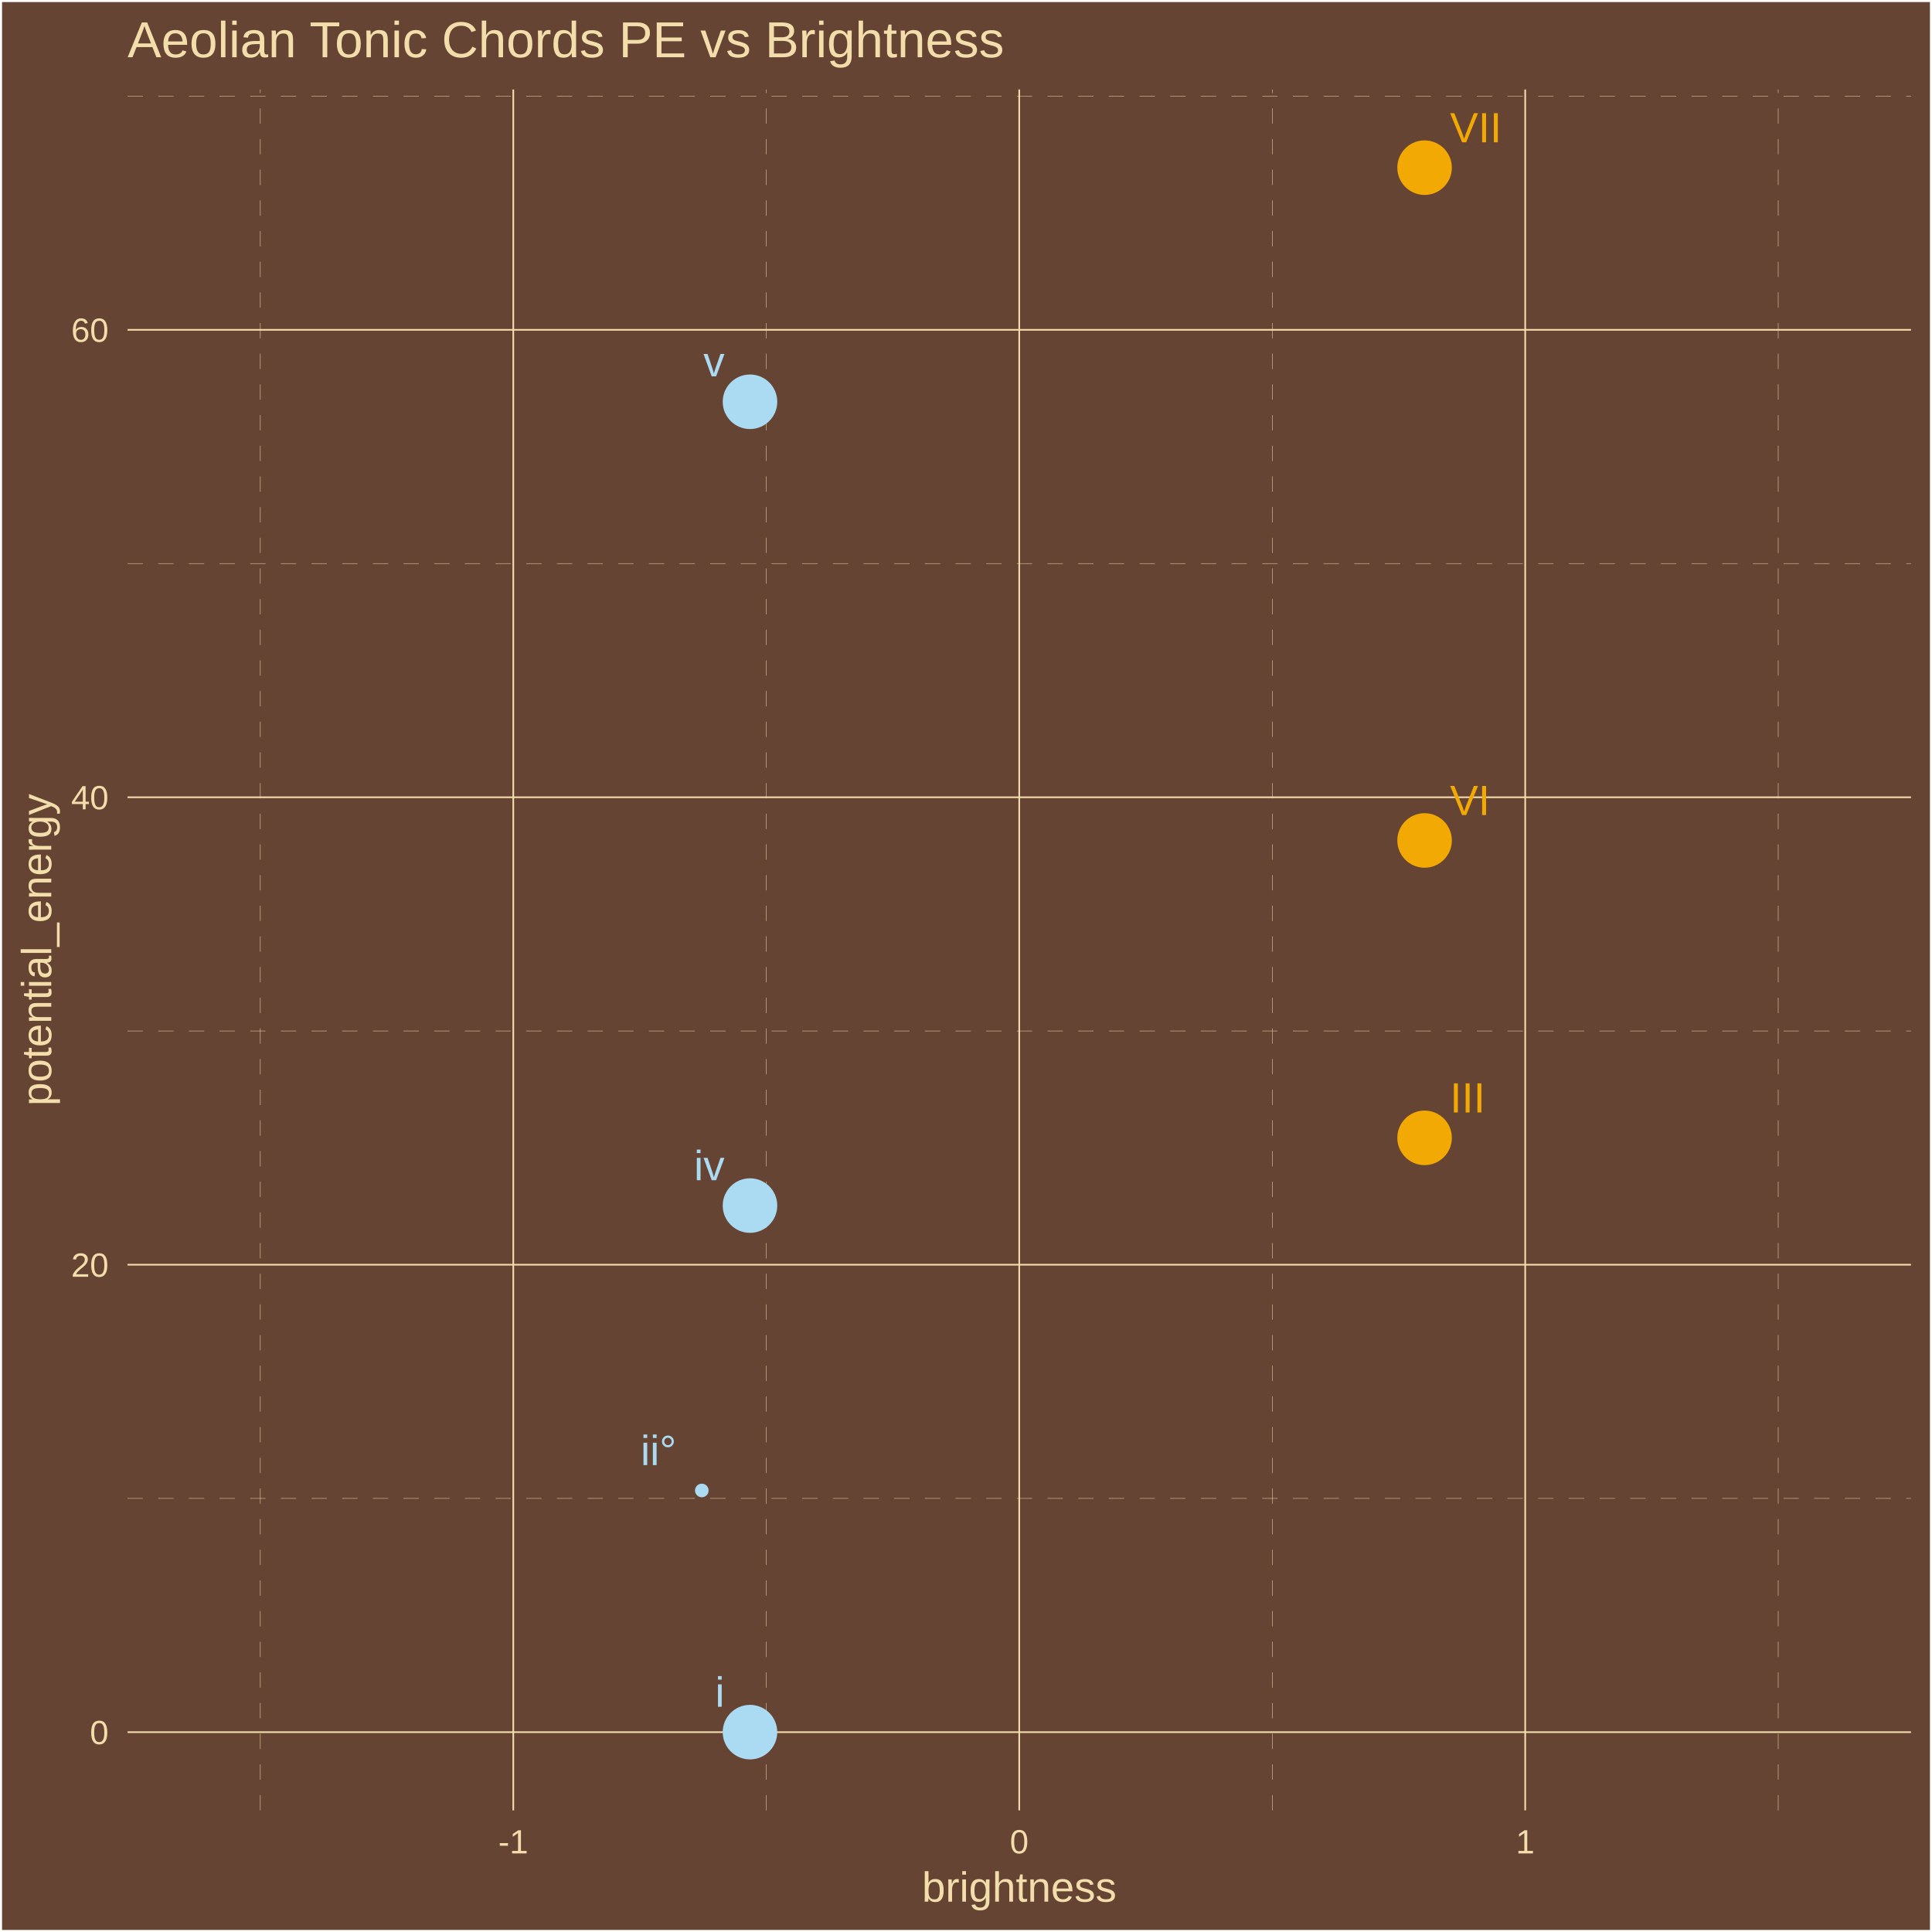
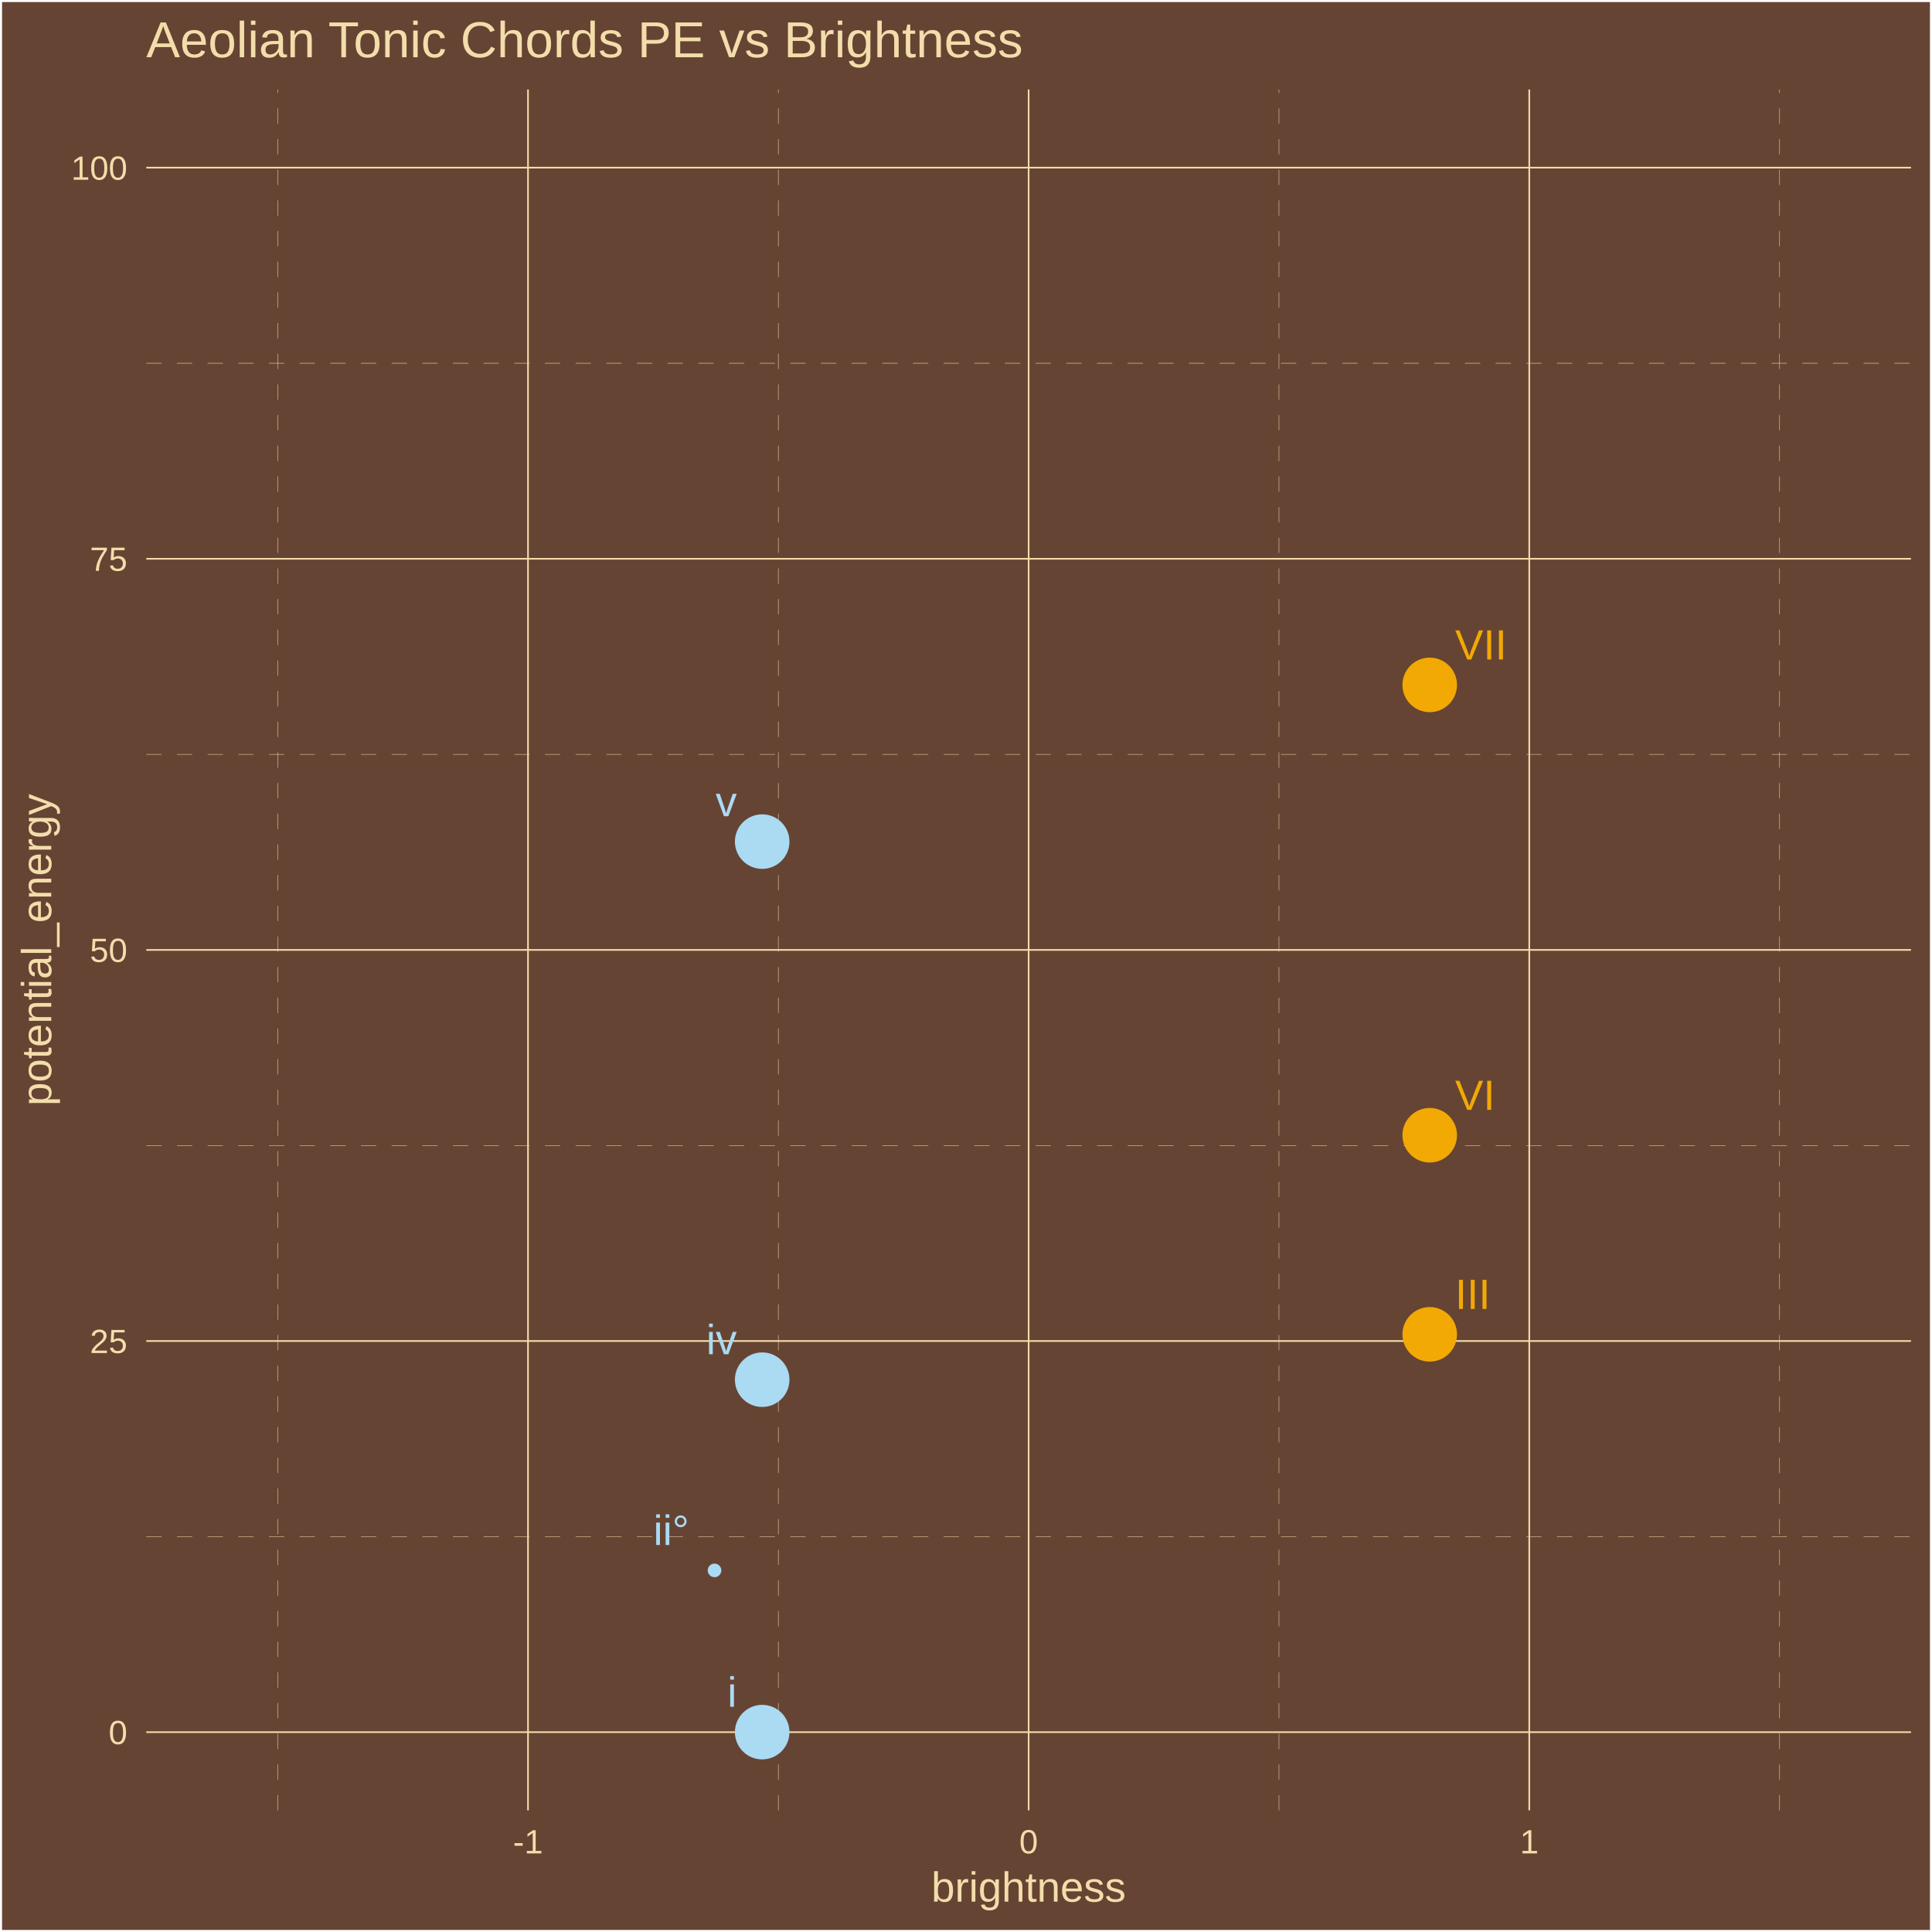
<svg xmlns="http://www.w3.org/2000/svg" class="svglite" width="504.00pt" height="504.00pt" viewBox="0 0 504.00 504.00">
  <defs>
    <style type="text/css">
    .svglite line, .svglite polyline, .svglite polygon, .svglite path, .svglite rect, .svglite circle {
      fill: none;
      stroke: #000000;
      stroke-linecap: round;
      stroke-linejoin: round;
      stroke-miterlimit: 10.00;
    }
    .svglite text {
      white-space: pre;
    }
  </style>
  </defs>
  <rect width="100%" height="100%" style="stroke: none; fill: #664433;" />
  <defs>
    <clipPath id="cpMC4wMHw1MDQuMDB8MC4wMHw1MDQuMDA=">
      <rect x="0.00" y="0.00" width="504.00" height="504.00" />
    </clipPath>
  </defs>
  <g clip-path="url(#cpMC4wMHw1MDQuMDB8MC4wMHw1MDQuMDA=)">
    <rect x="0.00" y="0" width="504.00" height="504.00" style="stroke-width: 1.07; stroke: #FFFFFF; fill: #664433;" />
  </g>
  <defs>
-     <clipPath id="cpMzMuMjd8NDk4LjUyfDIzLjM0fDQ3Mi4yNw==">
-       <rect x="33.27" y="23.34" width="465.25" height="448.93" />
+     <clipPath id="cpMzguMTZ8NDk4LjUyfDIzLjM0fDQ3Mi4yNw==">
+       <rect x="38.16" y="23.34" width="460.36" height="448.93" />
    </clipPath>
  </defs>
-   <g clip-path="url(#cpMzMuMjd8NDk4LjUyfDIzLjM0fDQ3Mi4yNw==)">
-     <rect x="33.27" y="23.34" width="465.25" height="448.93" style="stroke-width: 1.07; stroke: none; fill: #664433;" />
-     <polyline points="33.27,390.89 498.52,390.89 " style="stroke-width: 0.11; stroke: #F3DDAB; stroke-dasharray: 4.00,4.00; stroke-linecap: butt;" />
-     <polyline points="33.27,268.95 498.52,268.95 " style="stroke-width: 0.11; stroke: #F3DDAB; stroke-dasharray: 4.00,4.00; stroke-linecap: butt;" />
-     <polyline points="33.27,147.01 498.52,147.01 " style="stroke-width: 0.11; stroke: #F3DDAB; stroke-dasharray: 4.00,4.00; stroke-linecap: butt;" />
-     <polyline points="33.27,25.07 498.52,25.07 " style="stroke-width: 0.11; stroke: #F3DDAB; stroke-dasharray: 4.00,4.00; stroke-linecap: butt;" />
-     <polyline points="67.91,472.27 67.91,23.34 " style="stroke-width: 0.11; stroke: #F3DDAB; stroke-dasharray: 4.00,4.00; stroke-linecap: butt;" />
-     <polyline points="199.90,472.27 199.90,23.34 " style="stroke-width: 0.11; stroke: #F3DDAB; stroke-dasharray: 4.00,4.00; stroke-linecap: butt;" />
-     <polyline points="331.89,472.27 331.89,23.34 " style="stroke-width: 0.11; stroke: #F3DDAB; stroke-dasharray: 4.00,4.00; stroke-linecap: butt;" />
-     <polyline points="463.88,472.27 463.88,23.34 " style="stroke-width: 0.11; stroke: #F3DDAB; stroke-dasharray: 4.00,4.00; stroke-linecap: butt;" />
-     <polyline points="33.27,451.86 498.52,451.86 " style="stroke-width: 0.43; stroke: #F3DDAB; stroke-linecap: butt;" />
-     <polyline points="33.27,329.92 498.52,329.92 " style="stroke-width: 0.43; stroke: #F3DDAB; stroke-linecap: butt;" />
-     <polyline points="33.27,207.98 498.52,207.98 " style="stroke-width: 0.43; stroke: #F3DDAB; stroke-linecap: butt;" />
-     <polyline points="33.27,86.04 498.52,86.04 " style="stroke-width: 0.43; stroke: #F3DDAB; stroke-linecap: butt;" />
-     <polyline points="133.90,472.27 133.90,23.34 " style="stroke-width: 0.43; stroke: #F3DDAB; stroke-linecap: butt;" />
-     <polyline points="265.89,472.27 265.89,23.34 " style="stroke-width: 0.43; stroke: #F3DDAB; stroke-linecap: butt;" />
-     <polyline points="397.88,472.27 397.88,23.34 " style="stroke-width: 0.43; stroke: #F3DDAB; stroke-linecap: butt;" />
-     <circle cx="195.65" cy="451.86" r="6.76" style="stroke-width: 0.71; stroke: #ABDAF3; fill: #ABDAF3;" />
-     <circle cx="183.08" cy="388.82" r="1.42" style="stroke-width: 0.71; stroke: #ABDAF3; fill: #ABDAF3;" />
-     <circle cx="371.63" cy="296.83" r="6.76" style="stroke-width: 0.71; stroke: #F3A904; fill: #F3A904;" />
-     <circle cx="195.65" cy="314.50" r="6.76" style="stroke-width: 0.71; stroke: #ABDAF3; fill: #ABDAF3;" />
-     <circle cx="195.65" cy="104.81" r="6.76" style="stroke-width: 0.71; stroke: #ABDAF3; fill: #ABDAF3;" />
-     <circle cx="371.63" cy="219.25" r="6.76" style="stroke-width: 0.71; stroke: #F3A904; fill: #F3A904;" />
-     <circle cx="371.63" cy="43.74" r="6.76" style="stroke-width: 0.71; stroke: #F3A904; fill: #F3A904;" />
-     <polygon points="180.96,451.86 193.49,451.86 193.40,451.86 193.75,451.84 194.09,451.77 194.41,451.65 194.71,451.48 194.98,451.26 195.21,451.00 195.40,450.70 195.54,450.38 195.62,450.05 195.65,449.70 195.65,449.70 195.65,431.71 195.65,431.71 195.62,431.36 195.54,431.02 195.40,430.70 195.21,430.41 194.98,430.15 194.71,429.93 194.41,429.76 194.09,429.63 193.75,429.56 193.49,429.55 180.96,429.55 181.22,429.56 180.87,429.55 180.53,429.59 180.19,429.69 179.88,429.84 179.59,430.03 179.34,430.28 179.13,430.55 178.97,430.86 178.86,431.19 178.81,431.53 178.80,431.71 178.80,449.70 178.81,449.53 178.81,449.87 178.86,450.22 178.97,450.55 179.13,450.85 179.34,451.13 179.59,451.37 179.88,451.57 180.19,451.72 180.53,451.82 180.87,451.86 " style="stroke-width: nan; stroke: none;" />
-     <text x="189.02" y="445.24" text-anchor="end" style="font-size: 11.04px;fill: #ABDAF3; font-family: &quot;Arial&quot;;" textLength="2.45px" lengthAdjust="spacingAndGlyphs">i</text>
-     <polygon points="161.53,388.82 180.92,388.82 180.83,388.82 181.18,388.81 181.52,388.74 181.84,388.62 182.14,388.44 182.41,388.22 182.64,387.96 182.83,387.67 182.97,387.35 183.05,387.01 183.08,386.66 183.08,386.66 183.08,368.67 183.08,368.67 183.05,368.33 182.97,367.99 182.83,367.67 182.64,367.37 182.41,367.11 182.14,366.89 181.84,366.72 181.52,366.60 181.18,366.53 180.92,366.51 161.53,366.51 161.79,366.53 161.44,366.51 161.10,366.56 160.76,366.65 160.45,366.80 160.16,367.00 159.91,367.24 159.70,367.52 159.54,367.83 159.43,368.16 159.37,368.50 159.37,368.67 159.37,386.66 159.37,386.49 159.37,386.84 159.43,387.18 159.54,387.51 159.70,387.82 159.91,388.10 160.16,388.34 160.45,388.54 160.76,388.68 161.10,388.78 161.44,388.82 " style="stroke-width: nan; stroke: none;" />
-     <text x="176.45" y="382.20" text-anchor="end" style="font-size: 11.04px;fill: #ABDAF3; font-family: &quot;Arial&quot;;" textLength="9.31px" lengthAdjust="spacingAndGlyphs">ii°</text>
-     <polygon points="373.79,296.83 393.07,296.83 392.99,296.83 393.34,296.82 393.68,296.75 394.00,296.62 394.30,296.45 394.57,296.23 394.80,295.97 394.99,295.68 395.12,295.36 395.21,295.02 395.23,294.67 395.23,294.67 395.23,276.68 395.23,276.68 395.21,276.33 395.12,276.00 394.99,275.68 394.80,275.38 394.57,275.12 394.30,274.90 394.00,274.73 393.68,274.61 393.34,274.54 393.07,274.52 373.79,274.52 374.05,274.54 373.71,274.52 373.36,274.56 373.03,274.66 372.71,274.81 372.43,275.01 372.18,275.25 371.97,275.53 371.81,275.83 371.70,276.16 371.64,276.51 371.63,276.68 371.63,294.67 371.64,294.50 371.64,294.85 371.70,295.19 371.81,295.52 371.97,295.83 372.18,296.11 372.43,296.35 372.71,296.54 373.03,296.69 373.36,296.79 373.71,296.83 " style="stroke-width: nan; stroke: none;" />
-     <text x="378.26" y="290.21" style="font-size: 11.04px;fill: #F3A904; font-family: &quot;Arial&quot;;" textLength="9.20px" lengthAdjust="spacingAndGlyphs">III</text>
-     <polygon points="175.44,314.50 193.49,314.50 193.40,314.50 193.75,314.49 194.09,314.42 194.41,314.29 194.71,314.12 194.98,313.90 195.21,313.64 195.40,313.35 195.54,313.03 195.62,312.69 195.65,312.34 195.65,312.34 195.65,294.35 195.65,294.35 195.62,294.00 195.54,293.67 195.40,293.35 195.21,293.05 194.98,292.79 194.71,292.57 194.41,292.40 194.09,292.27 193.75,292.21 193.49,292.19 175.44,292.19 175.70,292.21 175.36,292.19 175.01,292.23 174.68,292.33 174.36,292.48 174.08,292.68 173.83,292.92 173.62,293.20 173.46,293.50 173.35,293.83 173.29,294.18 173.28,294.35 173.28,312.34 173.29,312.17 173.29,312.52 173.35,312.86 173.46,313.19 173.62,313.50 173.83,313.77 174.08,314.02 174.36,314.21 174.68,314.36 175.01,314.46 175.36,314.50 " style="stroke-width: nan; stroke: none;" />
-     <text x="189.02" y="307.88" text-anchor="end" style="font-size: 11.04px;fill: #ABDAF3; font-family: &quot;Arial&quot;;" textLength="7.96px" lengthAdjust="spacingAndGlyphs">iv</text>
-     <polygon points="177.89,104.81 193.49,104.81 193.40,104.81 193.75,104.79 194.09,104.72 194.41,104.60 194.71,104.42 194.98,104.20 195.21,103.94 195.40,103.65 195.54,103.33 195.62,102.99 195.65,102.65 195.65,102.65 195.65,84.65 195.65,84.65 195.62,84.31 195.54,83.97 195.40,83.65 195.21,83.36 194.98,83.10 194.71,82.88 194.41,82.70 194.09,82.58 193.75,82.51 193.49,82.49 177.89,82.49 178.15,82.51 177.81,82.50 177.46,82.54 177.13,82.63 176.81,82.78 176.53,82.98 176.28,83.22 176.07,83.50 175.91,83.81 175.80,84.14 175.74,84.48 175.73,84.65 175.73,102.65 175.74,102.47 175.74,102.82 175.80,103.16 175.91,103.49 176.07,103.80 176.28,104.08 176.53,104.32 176.81,104.52 177.13,104.67 177.46,104.76 177.81,104.81 " style="stroke-width: nan; stroke: none;" />
-     <text x="189.02" y="98.18" text-anchor="end" style="font-size: 11.04px;fill: #ABDAF3; font-family: &quot;Arial&quot;;" textLength="5.52px" lengthAdjust="spacingAndGlyphs">v</text>
-     <polygon points="373.79,219.25 394.30,219.25 394.21,219.24 394.56,219.23 394.90,219.16 395.22,219.04 395.53,218.86 395.80,218.64 396.03,218.38 396.21,218.09 396.35,217.77 396.43,217.43 396.46,217.09 396.46,217.09 396.46,199.09 396.46,199.09 396.43,198.75 396.35,198.41 396.21,198.09 396.03,197.80 395.80,197.54 395.53,197.32 395.22,197.14 394.90,197.02 394.56,196.95 394.30,196.93 373.79,196.93 374.05,196.95 373.71,196.93 373.36,196.98 373.03,197.07 372.71,197.22 372.43,197.42 372.18,197.66 371.97,197.94 371.81,198.25 371.70,198.58 371.64,198.92 371.63,199.09 371.63,217.09 371.64,216.91 371.64,217.26 371.70,217.60 371.81,217.93 371.97,218.24 372.18,218.52 372.43,218.76 372.71,218.96 373.03,219.11 373.36,219.20 373.71,219.24 " style="stroke-width: nan; stroke: none;" />
-     <text x="378.26" y="212.62" style="font-size: 11.04px;fill: #F3A904; font-family: &quot;Arial&quot;;" textLength="10.43px" lengthAdjust="spacingAndGlyphs">VI</text>
-     <polygon points="373.79,43.74 397.37,43.74 397.28,43.74 397.63,43.73 397.97,43.66 398.29,43.53 398.59,43.36 398.86,43.14 399.09,42.88 399.28,42.59 399.41,42.27 399.50,41.93 399.53,41.58 399.53,41.58 399.53,23.59 399.53,23.59 399.50,23.24 399.41,22.90 399.28,22.59 399.09,22.29 398.86,22.03 398.59,21.81 398.29,21.64 397.97,21.51 397.63,21.44 397.37,21.43 373.79,21.43 374.05,21.44 373.71,21.43 373.36,21.47 373.03,21.57 372.71,21.72 372.43,21.92 372.18,22.16 371.97,22.43 371.81,22.74 371.70,23.07 371.64,23.42 371.63,23.59 371.63,41.58 371.64,41.41 371.64,41.76 371.70,42.10 371.81,42.43 371.97,42.74 372.18,43.01 372.43,43.25 372.71,43.45 373.03,43.60 373.36,43.70 373.71,43.74 " style="stroke-width: nan; stroke: none;" />
-     <text x="378.26" y="37.12" style="font-size: 11.04px;fill: #F3A904; font-family: &quot;Arial&quot;;" textLength="13.49px" lengthAdjust="spacingAndGlyphs">VII</text>
+   <g clip-path="url(#cpMzguMTZ8NDk4LjUyfDIzLjM0fDQ3Mi4yNw==)">
+     <rect x="38.16" y="23.34" width="460.36" height="448.93" style="stroke-width: 1.07; stroke: none; fill: #664433;" />
+     <polyline points="38.16,400.85 498.52,400.85 " style="stroke-width: 0.11; stroke: #F3DDAB; stroke-dasharray: 4.00,4.00; stroke-linecap: butt;" />
+     <polyline points="38.16,298.82 498.52,298.82 " style="stroke-width: 0.11; stroke: #F3DDAB; stroke-dasharray: 4.00,4.00; stroke-linecap: butt;" />
+     <polyline points="38.16,196.79 498.52,196.79 " style="stroke-width: 0.11; stroke: #F3DDAB; stroke-dasharray: 4.00,4.00; stroke-linecap: butt;" />
+     <polyline points="38.16,94.76 498.52,94.76 " style="stroke-width: 0.11; stroke: #F3DDAB; stroke-dasharray: 4.00,4.00; stroke-linecap: butt;" />
+     <polyline points="72.44,472.27 72.44,23.34 " style="stroke-width: 0.11; stroke: #F3DDAB; stroke-dasharray: 4.00,4.00; stroke-linecap: butt;" />
+     <polyline points="203.04,472.27 203.04,23.34 " style="stroke-width: 0.11; stroke: #F3DDAB; stroke-dasharray: 4.00,4.00; stroke-linecap: butt;" />
+     <polyline points="333.64,472.27 333.64,23.34 " style="stroke-width: 0.11; stroke: #F3DDAB; stroke-dasharray: 4.00,4.00; stroke-linecap: butt;" />
+     <polyline points="464.24,472.27 464.24,23.34 " style="stroke-width: 0.11; stroke: #F3DDAB; stroke-dasharray: 4.00,4.00; stroke-linecap: butt;" />
+     <polyline points="38.16,451.86 498.52,451.86 " style="stroke-width: 0.43; stroke: #F3DDAB; stroke-linecap: butt;" />
+     <polyline points="38.16,349.83 498.52,349.83 " style="stroke-width: 0.43; stroke: #F3DDAB; stroke-linecap: butt;" />
+     <polyline points="38.16,247.80 498.52,247.80 " style="stroke-width: 0.43; stroke: #F3DDAB; stroke-linecap: butt;" />
+     <polyline points="38.16,145.77 498.52,145.77 " style="stroke-width: 0.43; stroke: #F3DDAB; stroke-linecap: butt;" />
+     <polyline points="38.16,43.74 498.52,43.74 " style="stroke-width: 0.43; stroke: #F3DDAB; stroke-linecap: butt;" />
+     <polyline points="137.74,472.27 137.74,23.34 " style="stroke-width: 0.43; stroke: #F3DDAB; stroke-linecap: butt;" />
+     <polyline points="268.34,472.27 268.34,23.34 " style="stroke-width: 0.43; stroke: #F3DDAB; stroke-linecap: butt;" />
+     <polyline points="398.94,472.27 398.94,23.34 " style="stroke-width: 0.43; stroke: #F3DDAB; stroke-linecap: butt;" />
+     <circle cx="198.83" cy="451.86" r="6.76" style="stroke-width: 0.71; stroke: #ABDAF3; fill: #ABDAF3;" />
+     <circle cx="186.40" cy="409.67" r="1.42" style="stroke-width: 0.71; stroke: #ABDAF3; fill: #ABDAF3;" />
+     <circle cx="372.97" cy="348.09" r="6.76" style="stroke-width: 0.71; stroke: #F3A904; fill: #F3A904;" />
+     <circle cx="198.83" cy="359.92" r="6.76" style="stroke-width: 0.71; stroke: #ABDAF3; fill: #ABDAF3;" />
+     <circle cx="198.83" cy="219.55" r="6.76" style="stroke-width: 0.71; stroke: #ABDAF3; fill: #ABDAF3;" />
+     <circle cx="372.97" cy="296.15" r="6.76" style="stroke-width: 0.71; stroke: #F3A904; fill: #F3A904;" />
+     <circle cx="372.97" cy="178.67" r="6.76" style="stroke-width: 0.71; stroke: #F3A904; fill: #F3A904;" />
+     <polygon points="184.15,451.86 196.67,451.86 196.59,451.86 196.94,451.84 197.28,451.77 197.60,451.65 197.90,451.48 198.17,451.26 198.40,451.00 198.59,450.70 198.72,450.38 198.81,450.05 198.83,449.70 198.83,449.70 198.83,431.71 198.83,431.71 198.81,431.36 198.72,431.02 198.59,430.70 198.40,430.41 198.17,430.15 197.90,429.93 197.60,429.76 197.28,429.63 196.94,429.56 196.67,429.55 184.15,429.55 184.41,429.56 184.06,429.55 183.71,429.59 183.38,429.69 183.07,429.84 182.78,430.03 182.53,430.28 182.32,430.55 182.16,430.86 182.05,431.19 181.99,431.53 181.99,431.71 181.99,449.70 181.99,449.53 181.99,449.87 182.05,450.22 182.16,450.55 182.32,450.85 182.53,451.13 182.78,451.37 183.07,451.57 183.38,451.72 183.71,451.82 184.06,451.86 " style="stroke-width: nan; stroke: none;" />
+     <text x="192.21" y="445.24" text-anchor="end" style="font-size: 11.04px;fill: #ABDAF3; font-family: &quot;Arial&quot;;" textLength="2.45px" lengthAdjust="spacingAndGlyphs">i</text>
+     <polygon points="164.85,409.67 184.24,409.67 184.15,409.66 184.50,409.65 184.84,409.58 185.16,409.46 185.46,409.28 185.73,409.06 185.96,408.80 186.15,408.51 186.29,408.19 186.37,407.85 186.40,407.51 186.40,407.51 186.40,389.51 186.40,389.51 186.37,389.17 186.29,388.83 186.15,388.51 185.96,388.22 185.73,387.96 185.46,387.74 185.16,387.56 184.84,387.44 184.50,387.37 184.24,387.35 164.85,387.35 165.11,387.37 164.76,387.35 164.42,387.40 164.08,387.49 163.77,387.64 163.48,387.84 163.23,388.08 163.02,388.36 162.86,388.67 162.75,389.00 162.69,389.34 162.69,389.51 162.69,407.51 162.69,407.33 162.69,407.68 162.75,408.02 162.86,408.35 163.02,408.66 163.23,408.94 163.48,409.18 163.77,409.38 164.08,409.53 164.42,409.62 164.76,409.66 " style="stroke-width: nan; stroke: none;" />
+     <text x="179.77" y="403.04" text-anchor="end" style="font-size: 11.04px;fill: #ABDAF3; font-family: &quot;Arial&quot;;" textLength="9.31px" lengthAdjust="spacingAndGlyphs">ii°</text>
+     <polygon points="375.13,348.09 394.41,348.09 394.32,348.09 394.67,348.07 395.01,348.00 395.34,347.88 395.64,347.71 395.91,347.49 396.14,347.23 396.32,346.93 396.46,346.61 396.54,346.27 396.57,345.93 396.57,345.93 396.57,327.94 396.57,327.94 396.54,327.59 396.46,327.25 396.32,326.93 396.14,326.64 395.91,326.38 395.64,326.16 395.34,325.98 395.01,325.86 394.67,325.79 394.41,325.78 375.13,325.78 375.39,325.79 375.04,325.78 374.70,325.82 374.36,325.92 374.05,326.06 373.76,326.26 373.51,326.50 373.30,326.78 373.14,327.09 373.03,327.42 372.98,327.76 372.97,327.94 372.97,345.93 372.98,345.75 372.98,346.10 373.03,346.45 373.14,346.78 373.30,347.08 373.51,347.36 373.76,347.60 374.05,347.80 374.36,347.95 374.70,348.04 375.04,348.09 " style="stroke-width: nan; stroke: none;" />
+     <text x="379.59" y="341.46" style="font-size: 11.04px;fill: #F3A904; font-family: &quot;Arial&quot;;" textLength="9.20px" lengthAdjust="spacingAndGlyphs">III</text>
+     <polygon points="178.63,359.92 196.67,359.92 196.59,359.91 196.94,359.90 197.28,359.83 197.60,359.71 197.90,359.53 198.17,359.31 198.40,359.05 198.59,358.76 198.72,358.44 198.81,358.10 198.83,357.76 198.83,357.76 198.83,339.76 198.83,339.76 198.81,339.42 198.72,339.08 198.59,338.76 198.40,338.47 198.17,338.21 197.90,337.99 197.60,337.81 197.28,337.69 196.94,337.62 196.67,337.60 178.63,337.60 178.89,337.62 178.54,337.60 178.20,337.65 177.87,337.74 177.55,337.89 177.27,338.09 177.01,338.33 176.81,338.61 176.64,338.92 176.53,339.25 176.48,339.59 176.47,339.76 176.47,357.76 176.48,357.58 176.48,357.93 176.53,358.27 176.64,358.60 176.81,358.91 177.01,359.19 177.27,359.43 177.55,359.63 177.87,359.78 178.20,359.87 178.54,359.91 " style="stroke-width: nan; stroke: none;" />
+     <text x="192.21" y="353.29" text-anchor="end" style="font-size: 11.04px;fill: #ABDAF3; font-family: &quot;Arial&quot;;" textLength="7.96px" lengthAdjust="spacingAndGlyphs">iv</text>
+     <polygon points="181.08,219.55 196.67,219.55 196.59,219.55 196.94,219.53 197.28,219.47 197.60,219.34 197.90,219.17 198.17,218.95 198.40,218.69 198.59,218.39 198.72,218.07 198.81,217.74 198.83,217.39 198.83,217.39 198.83,199.40 198.83,199.40 198.81,199.05 198.72,198.71 198.59,198.39 198.40,198.10 198.17,197.84 197.90,197.62 197.60,197.45 197.28,197.32 196.94,197.25 196.67,197.24 181.08,197.24 181.34,197.25 180.99,197.24 180.65,197.28 180.31,197.38 180.00,197.53 179.71,197.72 179.46,197.97 179.25,198.24 179.09,198.55 178.98,198.88 178.93,199.22 178.92,199.40 178.92,217.39 178.93,217.22 178.93,217.56 178.98,217.91 179.09,218.24 179.25,218.54 179.46,218.82 179.71,219.06 180.00,219.26 180.31,219.41 180.65,219.51 180.99,219.55 " style="stroke-width: nan; stroke: none;" />
+     <text x="192.21" y="212.93" text-anchor="end" style="font-size: 11.04px;fill: #ABDAF3; font-family: &quot;Arial&quot;;" textLength="5.52px" lengthAdjust="spacingAndGlyphs">v</text>
+     <polygon points="375.13,296.15 395.63,296.15 395.55,296.15 395.89,296.14 396.24,296.07 396.56,295.94 396.86,295.77 397.13,295.55 397.36,295.29 397.55,295.00 397.68,294.68 397.77,294.34 397.79,293.99 397.79,293.99 397.79,276.00 397.79,276.00 397.77,275.65 397.68,275.32 397.55,275.00 397.36,274.70 397.13,274.44 396.86,274.22 396.56,274.05 396.24,273.93 395.89,273.86 395.63,273.84 375.13,273.84 375.39,273.86 375.04,273.84 374.70,273.88 374.36,273.98 374.05,274.13 373.76,274.33 373.51,274.57 373.30,274.85 373.14,275.15 373.03,275.48 372.98,275.83 372.97,276.00 372.97,293.99 372.98,293.82 372.98,294.17 373.03,294.51 373.14,294.84 373.30,295.15 373.51,295.43 373.76,295.67 374.05,295.86 374.36,296.01 374.70,296.11 375.04,296.15 " style="stroke-width: nan; stroke: none;" />
+     <text x="379.59" y="289.53" style="font-size: 11.04px;fill: #F3A904; font-family: &quot;Arial&quot;;" textLength="10.43px" lengthAdjust="spacingAndGlyphs">VI</text>
+     <polygon points="375.13,178.67 398.70,178.67 398.61,178.67 398.96,178.66 399.30,178.59 399.63,178.47 399.93,178.29 400.20,178.07 400.43,177.81 400.61,177.52 400.75,177.20 400.83,176.86 400.86,176.51 400.86,176.51 400.86,158.52 400.86,158.52 400.83,158.18 400.75,157.84 400.61,157.52 400.43,157.22 400.20,156.96 399.93,156.74 399.63,156.57 399.30,156.45 398.96,156.38 398.70,156.36 375.13,156.36 375.39,156.38 375.04,156.36 374.70,156.41 374.36,156.50 374.05,156.65 373.76,156.85 373.51,157.09 373.30,157.37 373.14,157.68 373.03,158.00 372.98,158.35 372.97,158.52 372.97,176.51 372.98,176.34 372.98,176.69 373.03,177.03 373.14,177.36 373.30,177.67 373.51,177.95 373.76,178.19 374.05,178.39 374.36,178.53 374.70,178.63 375.04,178.67 " style="stroke-width: nan; stroke: none;" />
+     <text x="379.59" y="172.05" style="font-size: 11.04px;fill: #F3A904; font-family: &quot;Arial&quot;;" textLength="13.49px" lengthAdjust="spacingAndGlyphs">VII</text>
  </g>
  <g clip-path="url(#cpMC4wMHw1MDQuMDB8MC4wMHw1MDQuMDA=)">
-     <text x="28.34" y="455.01" text-anchor="end" style="font-size: 8.80px;fill: #F3DDAB; font-family: &quot;Arial&quot;;" textLength="4.90px" lengthAdjust="spacingAndGlyphs">0</text>
-     <text x="28.34" y="333.07" text-anchor="end" style="font-size: 8.80px;fill: #F3DDAB; font-family: &quot;Arial&quot;;" textLength="9.79px" lengthAdjust="spacingAndGlyphs">20</text>
-     <text x="28.34" y="211.13" text-anchor="end" style="font-size: 8.80px;fill: #F3DDAB; font-family: &quot;Arial&quot;;" textLength="9.79px" lengthAdjust="spacingAndGlyphs">40</text>
-     <text x="28.34" y="89.19" text-anchor="end" style="font-size: 8.80px;fill: #F3DDAB; font-family: &quot;Arial&quot;;" textLength="9.79px" lengthAdjust="spacingAndGlyphs">60</text>
-     <text x="133.90" y="483.50" text-anchor="middle" style="font-size: 8.80px;fill: #F3DDAB; font-family: &quot;Arial&quot;;" textLength="7.83px" lengthAdjust="spacingAndGlyphs">-1</text>
-     <text x="265.89" y="483.50" text-anchor="middle" style="font-size: 8.80px;fill: #F3DDAB; font-family: &quot;Arial&quot;;" textLength="4.90px" lengthAdjust="spacingAndGlyphs">0</text>
-     <text x="397.88" y="483.50" text-anchor="middle" style="font-size: 8.80px;fill: #F3DDAB; font-family: &quot;Arial&quot;;" textLength="4.90px" lengthAdjust="spacingAndGlyphs">1</text>
-     <text x="265.89" y="496.09" text-anchor="middle" style="font-size: 11.00px;fill: #F3DDAB; font-family: &quot;Arial&quot;;" textLength="50.76px" lengthAdjust="spacingAndGlyphs">brightness</text>
+     <text x="33.23" y="455.01" text-anchor="end" style="font-size: 8.80px;fill: #F3DDAB; font-family: &quot;Arial&quot;;" textLength="4.90px" lengthAdjust="spacingAndGlyphs">0</text>
+     <text x="33.23" y="352.98" text-anchor="end" style="font-size: 8.80px;fill: #F3DDAB; font-family: &quot;Arial&quot;;" textLength="9.79px" lengthAdjust="spacingAndGlyphs">25</text>
+     <text x="33.23" y="250.95" text-anchor="end" style="font-size: 8.80px;fill: #F3DDAB; font-family: &quot;Arial&quot;;" textLength="9.79px" lengthAdjust="spacingAndGlyphs">50</text>
+     <text x="33.23" y="148.92" text-anchor="end" style="font-size: 8.80px;fill: #F3DDAB; font-family: &quot;Arial&quot;;" textLength="9.79px" lengthAdjust="spacingAndGlyphs">75</text>
+     <text x="33.23" y="46.90" text-anchor="end" style="font-size: 8.80px;fill: #F3DDAB; font-family: &quot;Arial&quot;;" textLength="14.69px" lengthAdjust="spacingAndGlyphs">100</text>
+     <text x="137.74" y="483.50" text-anchor="middle" style="font-size: 8.80px;fill: #F3DDAB; font-family: &quot;Arial&quot;;" textLength="7.83px" lengthAdjust="spacingAndGlyphs">-1</text>
+     <text x="268.34" y="483.50" text-anchor="middle" style="font-size: 8.80px;fill: #F3DDAB; font-family: &quot;Arial&quot;;" textLength="4.90px" lengthAdjust="spacingAndGlyphs">0</text>
+     <text x="398.94" y="483.50" text-anchor="middle" style="font-size: 8.80px;fill: #F3DDAB; font-family: &quot;Arial&quot;;" textLength="4.90px" lengthAdjust="spacingAndGlyphs">1</text>
+     <text x="268.34" y="496.09" text-anchor="middle" style="font-size: 11.00px;fill: #F3DDAB; font-family: &quot;Arial&quot;;" textLength="50.76px" lengthAdjust="spacingAndGlyphs">brightness</text>
    <text transform="translate(13.37,247.80) rotate(-90)" text-anchor="middle" style="font-size: 11.00px;fill: #F3DDAB; font-family: &quot;Arial&quot;;" textLength="81.35px" lengthAdjust="spacingAndGlyphs">potential_energy</text>
-     <text x="33.27" y="14.94" style="font-size: 13.20px;fill: #F3DDAB; font-family: &quot;Arial&quot;;" textLength="230.22px" lengthAdjust="spacingAndGlyphs">Aeolian Tonic Chords PE vs Brightness</text>
+     <text x="38.16" y="14.94" style="font-size: 13.20px;fill: #F3DDAB; font-family: &quot;Arial&quot;;" textLength="230.22px" lengthAdjust="spacingAndGlyphs">Aeolian Tonic Chords PE vs Brightness</text>
  </g>
</svg>
